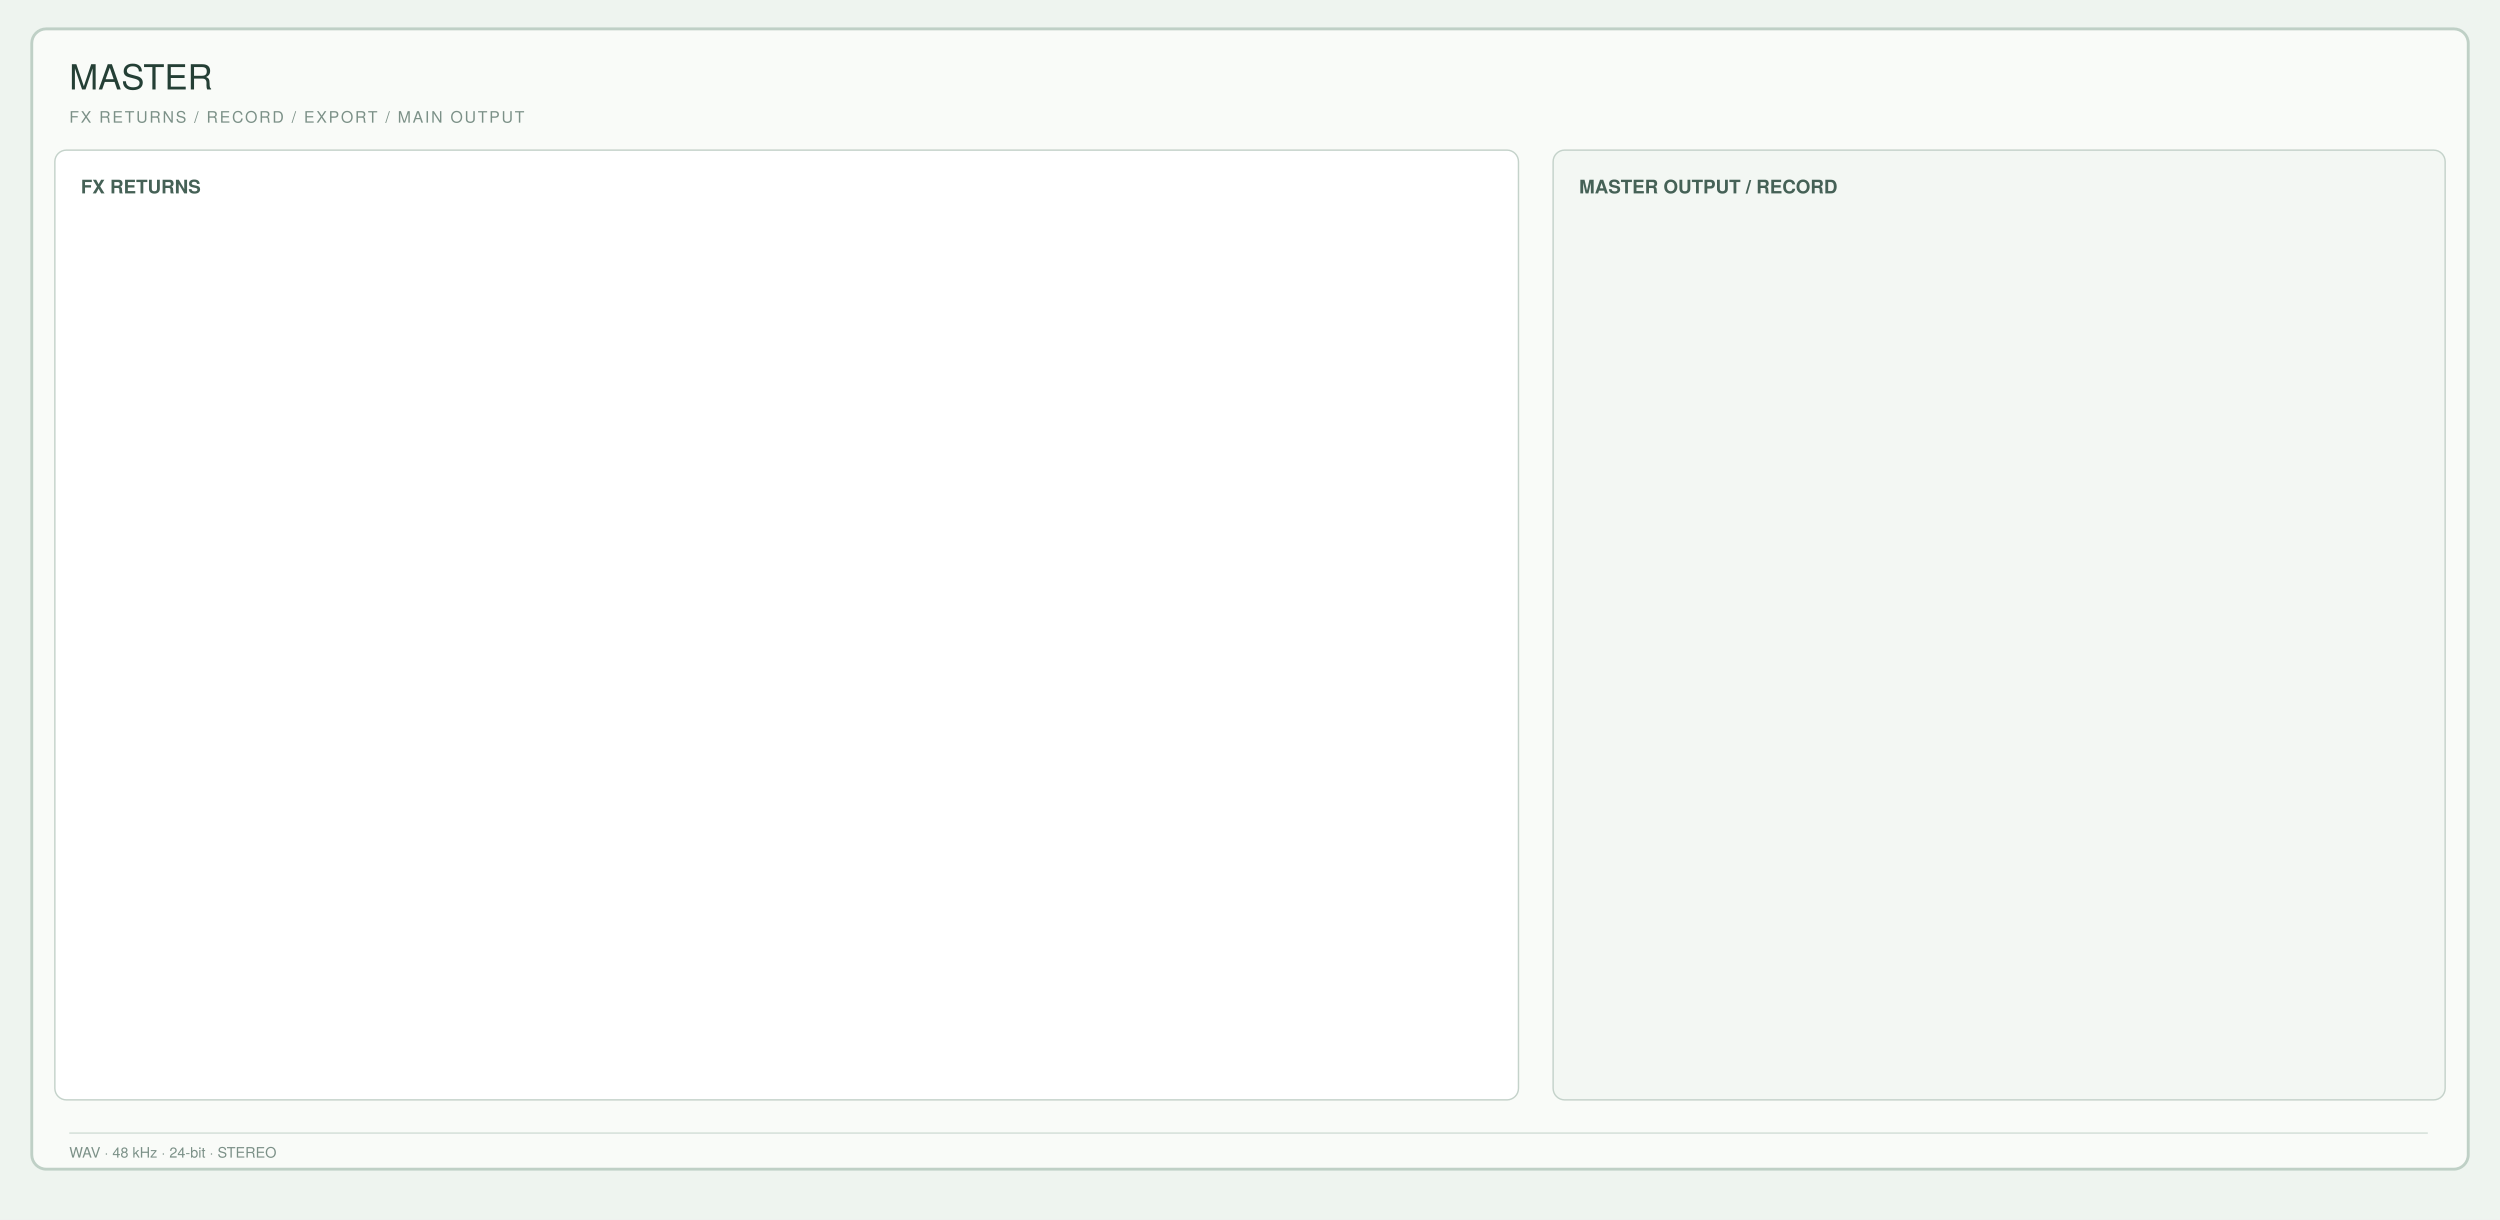
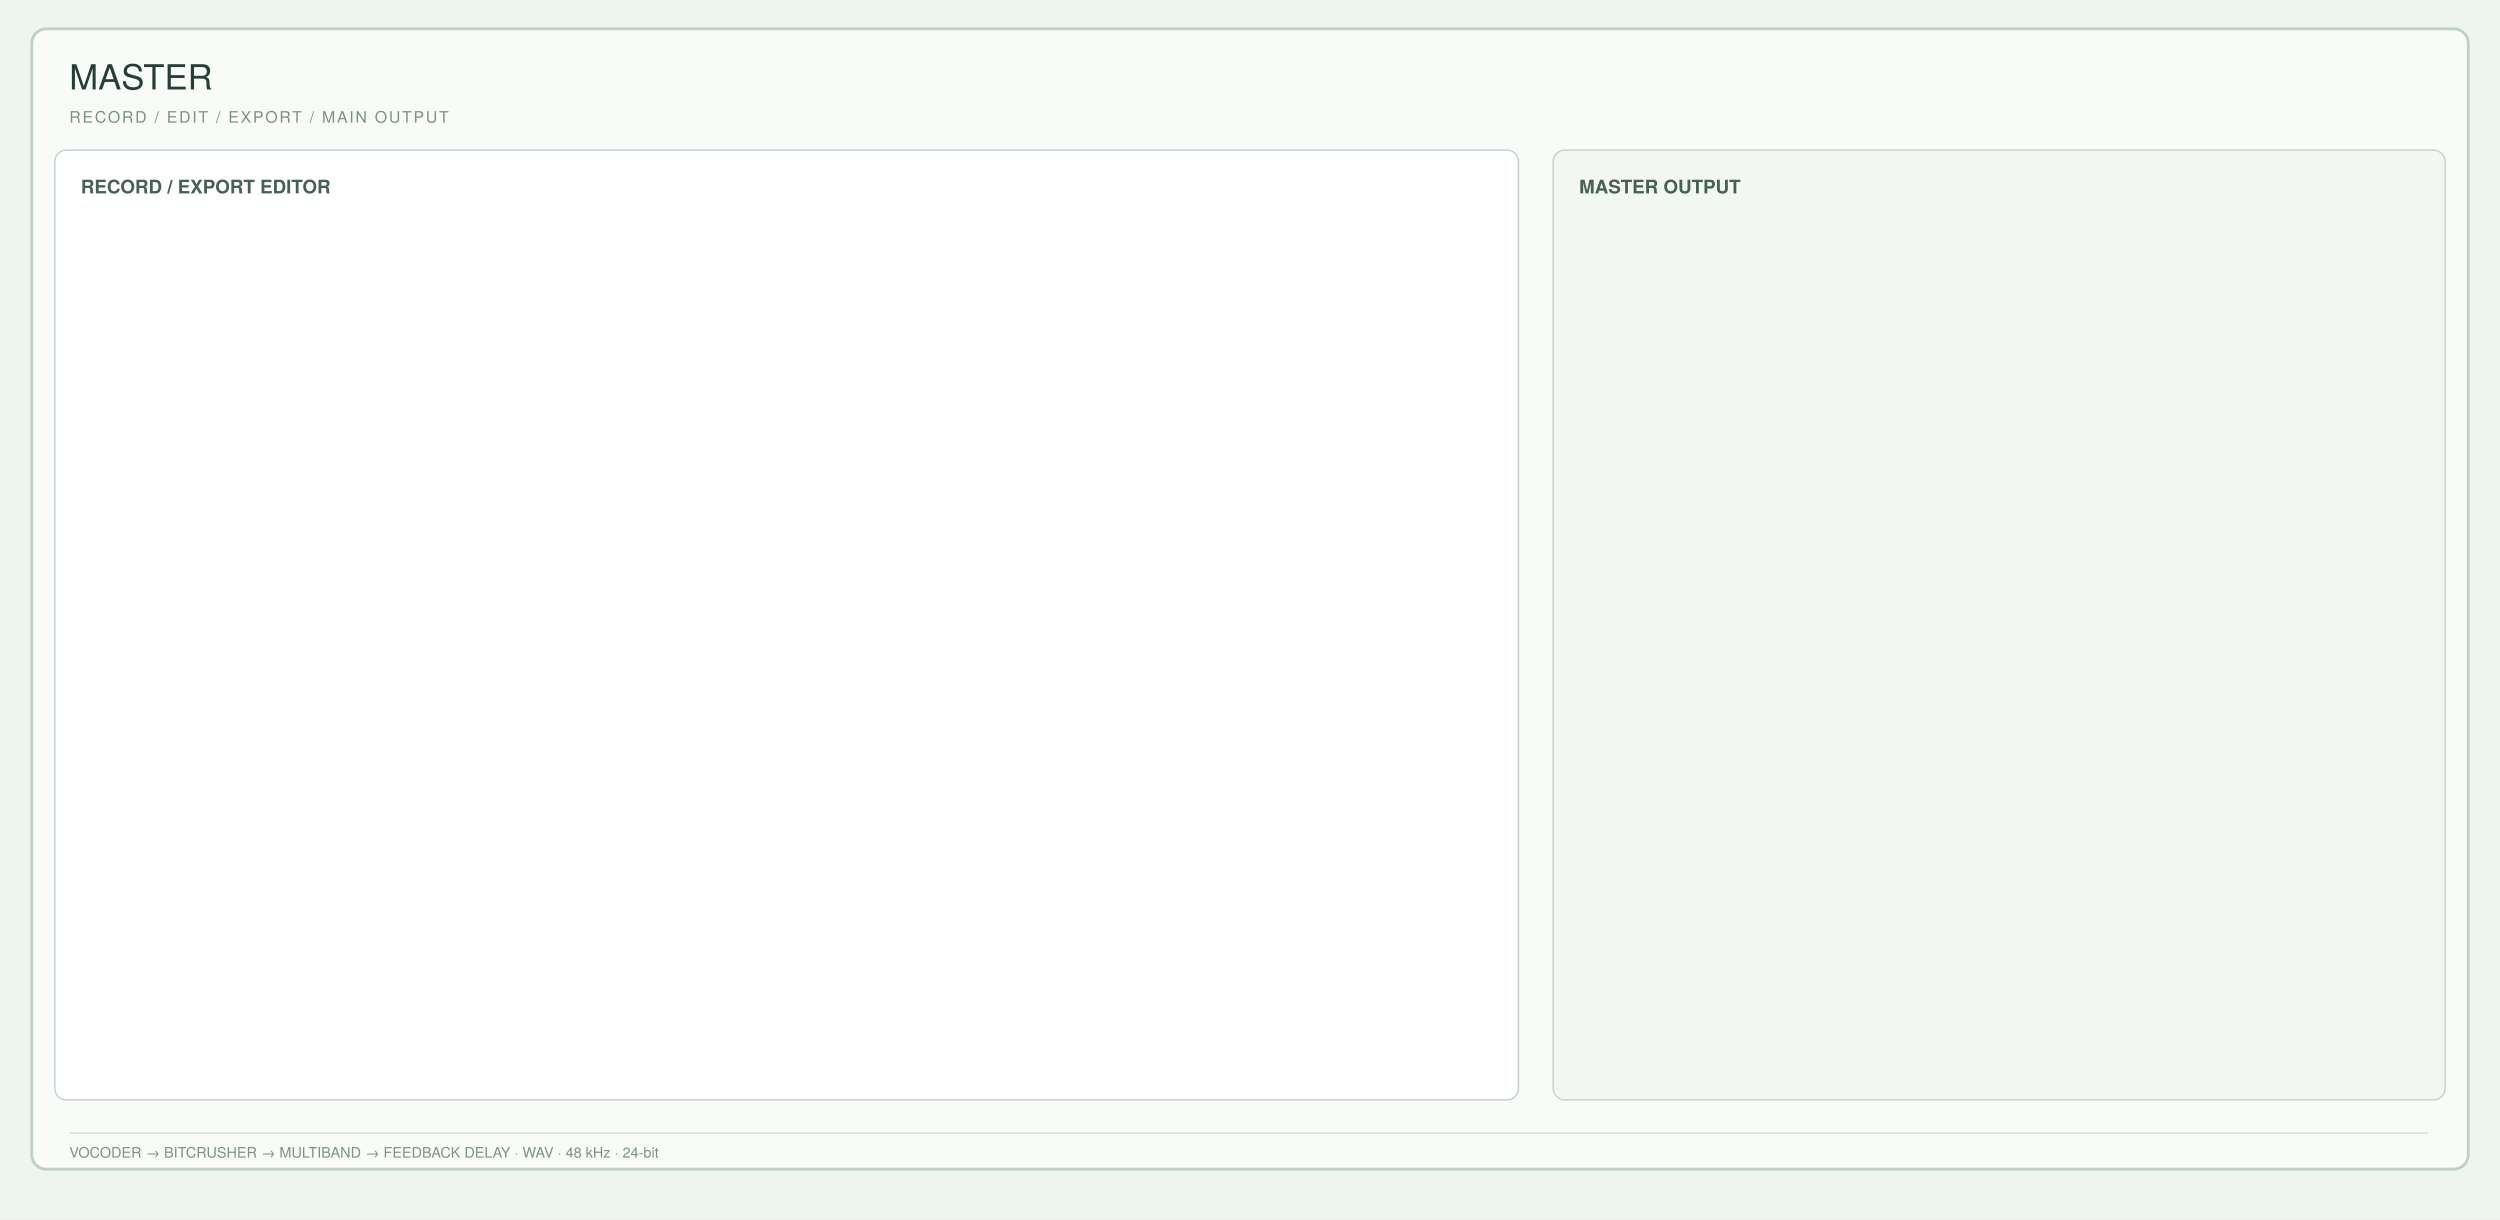
<svg xmlns="http://www.w3.org/2000/svg" width="1732" height="845" viewBox="0 0 1732 845">
  <rect width="1732" height="845" fill="#eef4ef" />
  <rect x="22" y="20" width="1688" height="790" rx="10" fill="#f9fbf8" stroke="#bfd0c6" stroke-width="2" />
  <text x="48" y="62" font-family="Avenir Next,Helvetica Neue,sans-serif" font-size="24" font-weight="500" fill="#243f35">MASTER</text>
-   <text x="48" y="85" font-family="Avenir Next,Helvetica Neue,sans-serif" font-size="11" letter-spacing="1.2" fill="#7b9087">FX RETURNS / RECORD / EXPORT / MAIN OUTPUT</text>
+   <text x="48" y="85" font-family="Avenir Next,Helvetica Neue,sans-serif" font-size="11" letter-spacing="1.2" fill="#7b9087">RECORD / EDIT / EXPORT / MAIN OUTPUT</text>
  <rect x="38" y="104" width="1014" height="658" rx="8" fill="#ffffff" stroke="#c4d2ca" />
-   <text x="56" y="134" font-family="Avenir Next,Helvetica Neue,sans-serif" font-size="13" font-weight="600" fill="#456156">FX RETURNS</text>
+   <text x="56" y="134" font-family="Avenir Next,Helvetica Neue,sans-serif" font-size="13" font-weight="600" fill="#456156">RECORD / EXPORT EDITOR</text>
  <rect x="1076" y="104" width="618" height="658" rx="8" fill="#f3f7f3" stroke="#c4d2ca" />
-   <text x="1094" y="134" font-family="Avenir Next,Helvetica Neue,sans-serif" font-size="13" font-weight="600" fill="#456156">MASTER OUTPUT / RECORD</text>
+   <text x="1094" y="134" font-family="Avenir Next,Helvetica Neue,sans-serif" font-size="13" font-weight="600" fill="#456156">MASTER OUTPUT</text>
  <line x1="48" y1="785" x2="1682" y2="785" stroke="#d2ded7" />
-   <text x="48" y="802" font-family="Avenir Next,Helvetica Neue,sans-serif" font-size="10" fill="#7b9087">WAV · 48 kHz · 24-bit · STEREO</text>
+   <text x="48" y="802" font-family="Avenir Next,Helvetica Neue,sans-serif" font-size="10" fill="#7b9087">VOCODER → BITCRUSHER → MULTIBAND → FEEDBACK DELAY · WAV · 48 kHz · 24-bit</text>
</svg>
